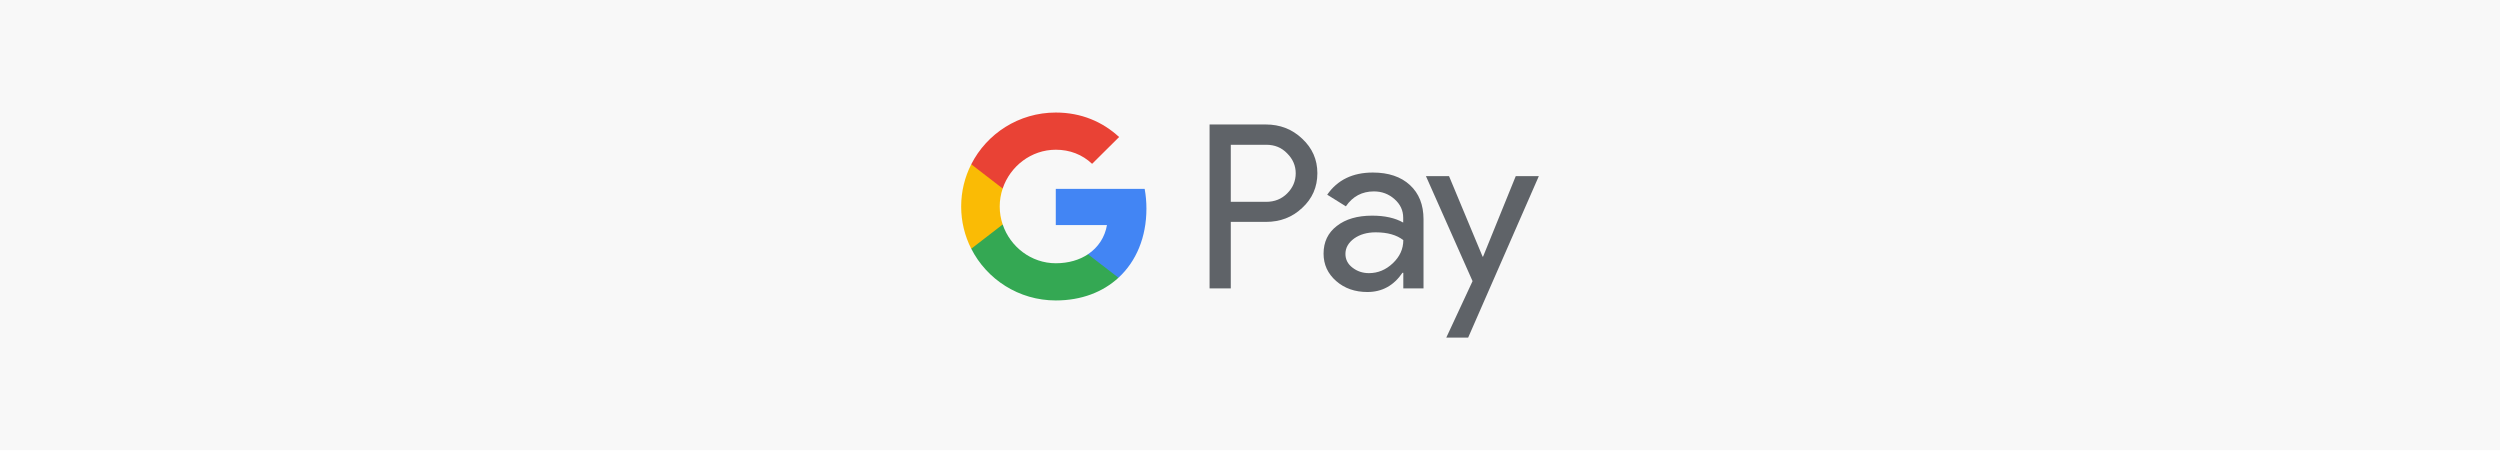
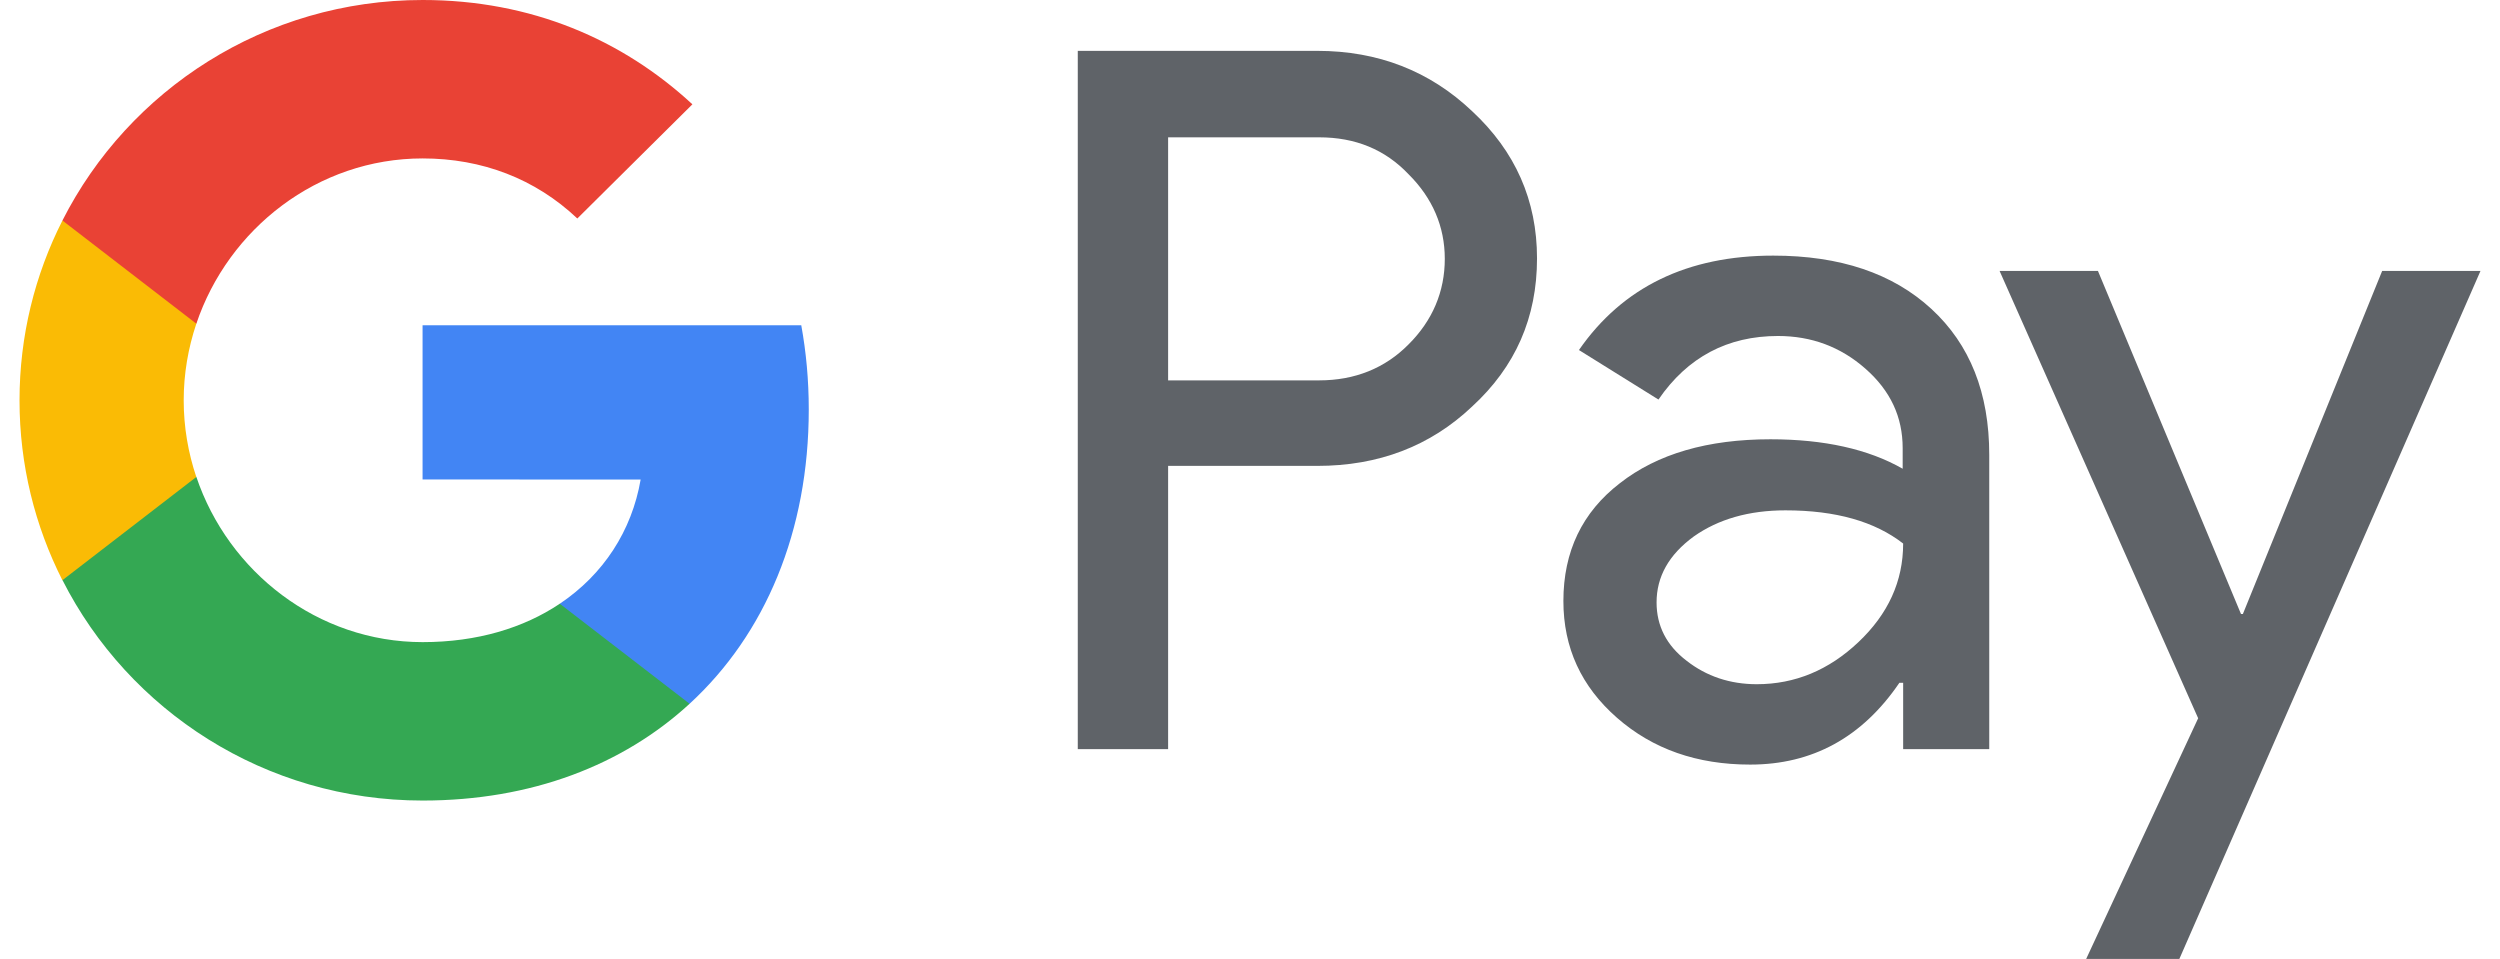
- <svg xmlns="http://www.w3.org/2000/svg" width="311" height="56" viewBox="0 0 311 56" fill="none">
-   <rect width="311" height="56" fill="#F8F8F8" />
-   <path d="M153.109 27.618V35.874H150.471V15.485H157.464C159.237 15.485 160.748 16.072 161.985 17.246C163.249 18.419 163.881 19.852 163.881 21.545C163.881 23.278 163.249 24.711 161.985 25.871C160.762 27.031 159.25 27.604 157.464 27.604H153.109V27.618ZM153.109 17.997V25.107H157.519C158.563 25.107 159.443 24.752 160.13 24.056C160.83 23.36 161.188 22.514 161.188 21.558C161.188 20.617 160.83 19.784 160.13 19.088C159.443 18.365 158.577 18.01 157.519 18.01H153.109V17.997Z" fill="#5F6368" />
-   <path d="M170.779 21.464C172.73 21.464 174.269 21.983 175.396 23.02C176.523 24.057 177.086 25.476 177.086 27.278V35.876H174.571V33.938H174.462C173.376 35.534 171.92 36.326 170.106 36.326C168.553 36.326 167.262 35.875 166.218 34.961C165.173 34.047 164.651 32.914 164.651 31.549C164.651 30.103 165.201 28.956 166.3 28.11C167.399 27.25 168.869 26.827 170.697 26.827C172.263 26.827 173.555 27.114 174.558 27.687V27.087C174.558 26.172 174.2 25.408 173.472 24.767C172.744 24.125 171.892 23.811 170.917 23.811C169.447 23.811 168.279 24.425 167.427 25.667L165.105 24.221C166.383 22.378 168.279 21.464 170.779 21.464ZM167.372 31.59C167.372 32.273 167.66 32.846 168.251 33.296C168.828 33.746 169.515 33.978 170.298 33.978C171.411 33.978 172.401 33.569 173.266 32.75C174.132 31.931 174.571 30.976 174.571 29.871C173.747 29.229 172.607 28.902 171.137 28.902C170.065 28.902 169.172 29.161 168.457 29.666C167.729 30.198 167.372 30.84 167.372 31.59Z" fill="#5F6368" />
-   <path d="M191.43 21.912L182.637 42.001H179.916L183.186 34.973L177.388 21.912H180.26L184.437 31.929H184.492L188.559 21.912H191.43Z" fill="#5F6368" />
-   <path d="M142.616 25.955C142.616 25.101 142.539 24.283 142.397 23.497H131.339V28.001L137.707 28.002C137.449 29.5 136.618 30.778 135.344 31.63V34.551H139.135C141.348 32.517 142.616 29.509 142.616 25.955Z" fill="#4285F4" />
-   <path d="M135.346 31.629C134.29 32.336 132.932 32.749 131.342 32.749C128.271 32.749 125.666 30.694 124.733 27.924H120.823V30.937C122.76 34.756 126.742 37.376 131.342 37.376C134.521 37.376 137.192 36.337 139.136 34.55L135.346 31.629Z" fill="#34A853" />
-   <path d="M124.364 25.692C124.364 24.914 124.495 24.162 124.732 23.455V20.441H120.822C120.021 22.02 119.57 23.803 119.57 25.692C119.57 27.58 120.022 29.363 120.822 30.942L124.732 27.928C124.495 27.221 124.364 26.469 124.364 25.692Z" fill="#FABB05" />
-   <path d="M131.342 18.626C133.077 18.626 134.631 19.22 135.858 20.38L139.217 17.046C137.177 15.159 134.517 14 131.342 14C126.743 14 122.76 16.62 120.823 20.439L124.733 23.452C125.666 20.682 128.271 18.626 131.342 18.626Z" fill="#E94235" />
+ <svg xmlns="http://www.w3.org/2000/svg" width="73" height="28" viewBox="0 0 73 28" fill="none">
+   <path d="M34.109 13.618V21.875H31.471V1.485H38.464C40.237 1.485 41.748 2.072 42.985 3.246C44.249 4.42 44.881 5.853 44.881 7.545C44.881 9.278 44.249 10.711 42.985 11.871C41.762 13.031 40.25 13.604 38.464 13.604H34.109V13.618ZM34.109 3.996V11.107H38.519C39.563 11.107 40.443 10.752 41.13 10.056C41.83 9.36 42.188 8.514 42.188 7.558C42.188 6.617 41.83 5.784 41.13 5.088C40.443 4.365 39.577 4.01 38.519 4.01H34.109V3.996Z" fill="#5F6368" />
+   <path d="M51.779 7.464C53.73 7.464 55.269 7.982 56.396 9.02C57.523 10.057 58.086 11.476 58.086 13.278V21.875H55.572V19.938H55.462C54.376 21.534 52.92 22.326 51.106 22.326C49.553 22.326 48.262 21.875 47.218 20.961C46.173 20.047 45.651 18.914 45.651 17.549C45.651 16.103 46.201 14.956 47.3 14.11C48.399 13.25 49.87 12.827 51.697 12.827C53.263 12.827 54.555 13.114 55.558 13.687V13.087C55.558 12.172 55.2 11.408 54.472 10.767C53.744 10.125 52.892 9.811 51.917 9.811C50.447 9.811 49.279 10.425 48.427 11.667L46.105 10.221C47.383 8.378 49.279 7.464 51.779 7.464ZM48.372 17.59C48.372 18.273 48.66 18.846 49.251 19.296C49.828 19.747 50.515 19.979 51.298 19.979C52.411 19.979 53.401 19.569 54.266 18.75C55.132 17.931 55.572 16.976 55.572 15.871C54.747 15.229 53.607 14.902 52.136 14.902C51.065 14.902 50.172 15.161 49.457 15.666C48.729 16.198 48.372 16.84 48.372 17.59Z" fill="#5F6368" />
+   <path d="M72.43 7.912L63.637 28.001H60.916L64.186 20.973L58.388 7.912H61.26L65.437 17.929H65.492L69.559 7.912H72.43Z" fill="#5F6368" />
+   <path d="M23.616 11.955C23.616 11.101 23.54 10.283 23.397 9.497H12.339V14.001L18.707 14.002C18.449 15.501 17.618 16.778 16.344 17.63V20.551H20.135C22.348 18.517 23.616 15.509 23.616 11.955Z" fill="#4285F4" />
+   <path d="M16.346 17.629C15.29 18.336 13.932 18.75 12.342 18.75C9.271 18.75 6.666 16.694 5.733 13.924H1.823V16.937C3.76 20.756 7.742 23.376 12.342 23.376C15.521 23.376 18.192 22.337 20.136 20.55L16.346 17.629Z" fill="#34A853" />
+   <path d="M5.364 11.691C5.364 10.914 5.495 10.162 5.732 9.455V6.441H1.822C1.021 8.02 0.57 9.803 0.57 11.691C0.57 13.58 1.022 15.363 1.822 16.942L5.732 13.928C5.495 13.221 5.364 12.469 5.364 11.691Z" fill="#FABB05" />
+   <path d="M12.342 4.626C14.077 4.626 15.631 5.22 16.858 6.38L20.218 3.046C18.177 1.159 15.517 0 12.342 0C7.743 0 3.76 2.62 1.823 6.439L5.733 9.452C6.666 6.682 9.271 4.626 12.342 4.626Z" fill="#E94235" />
</svg>
